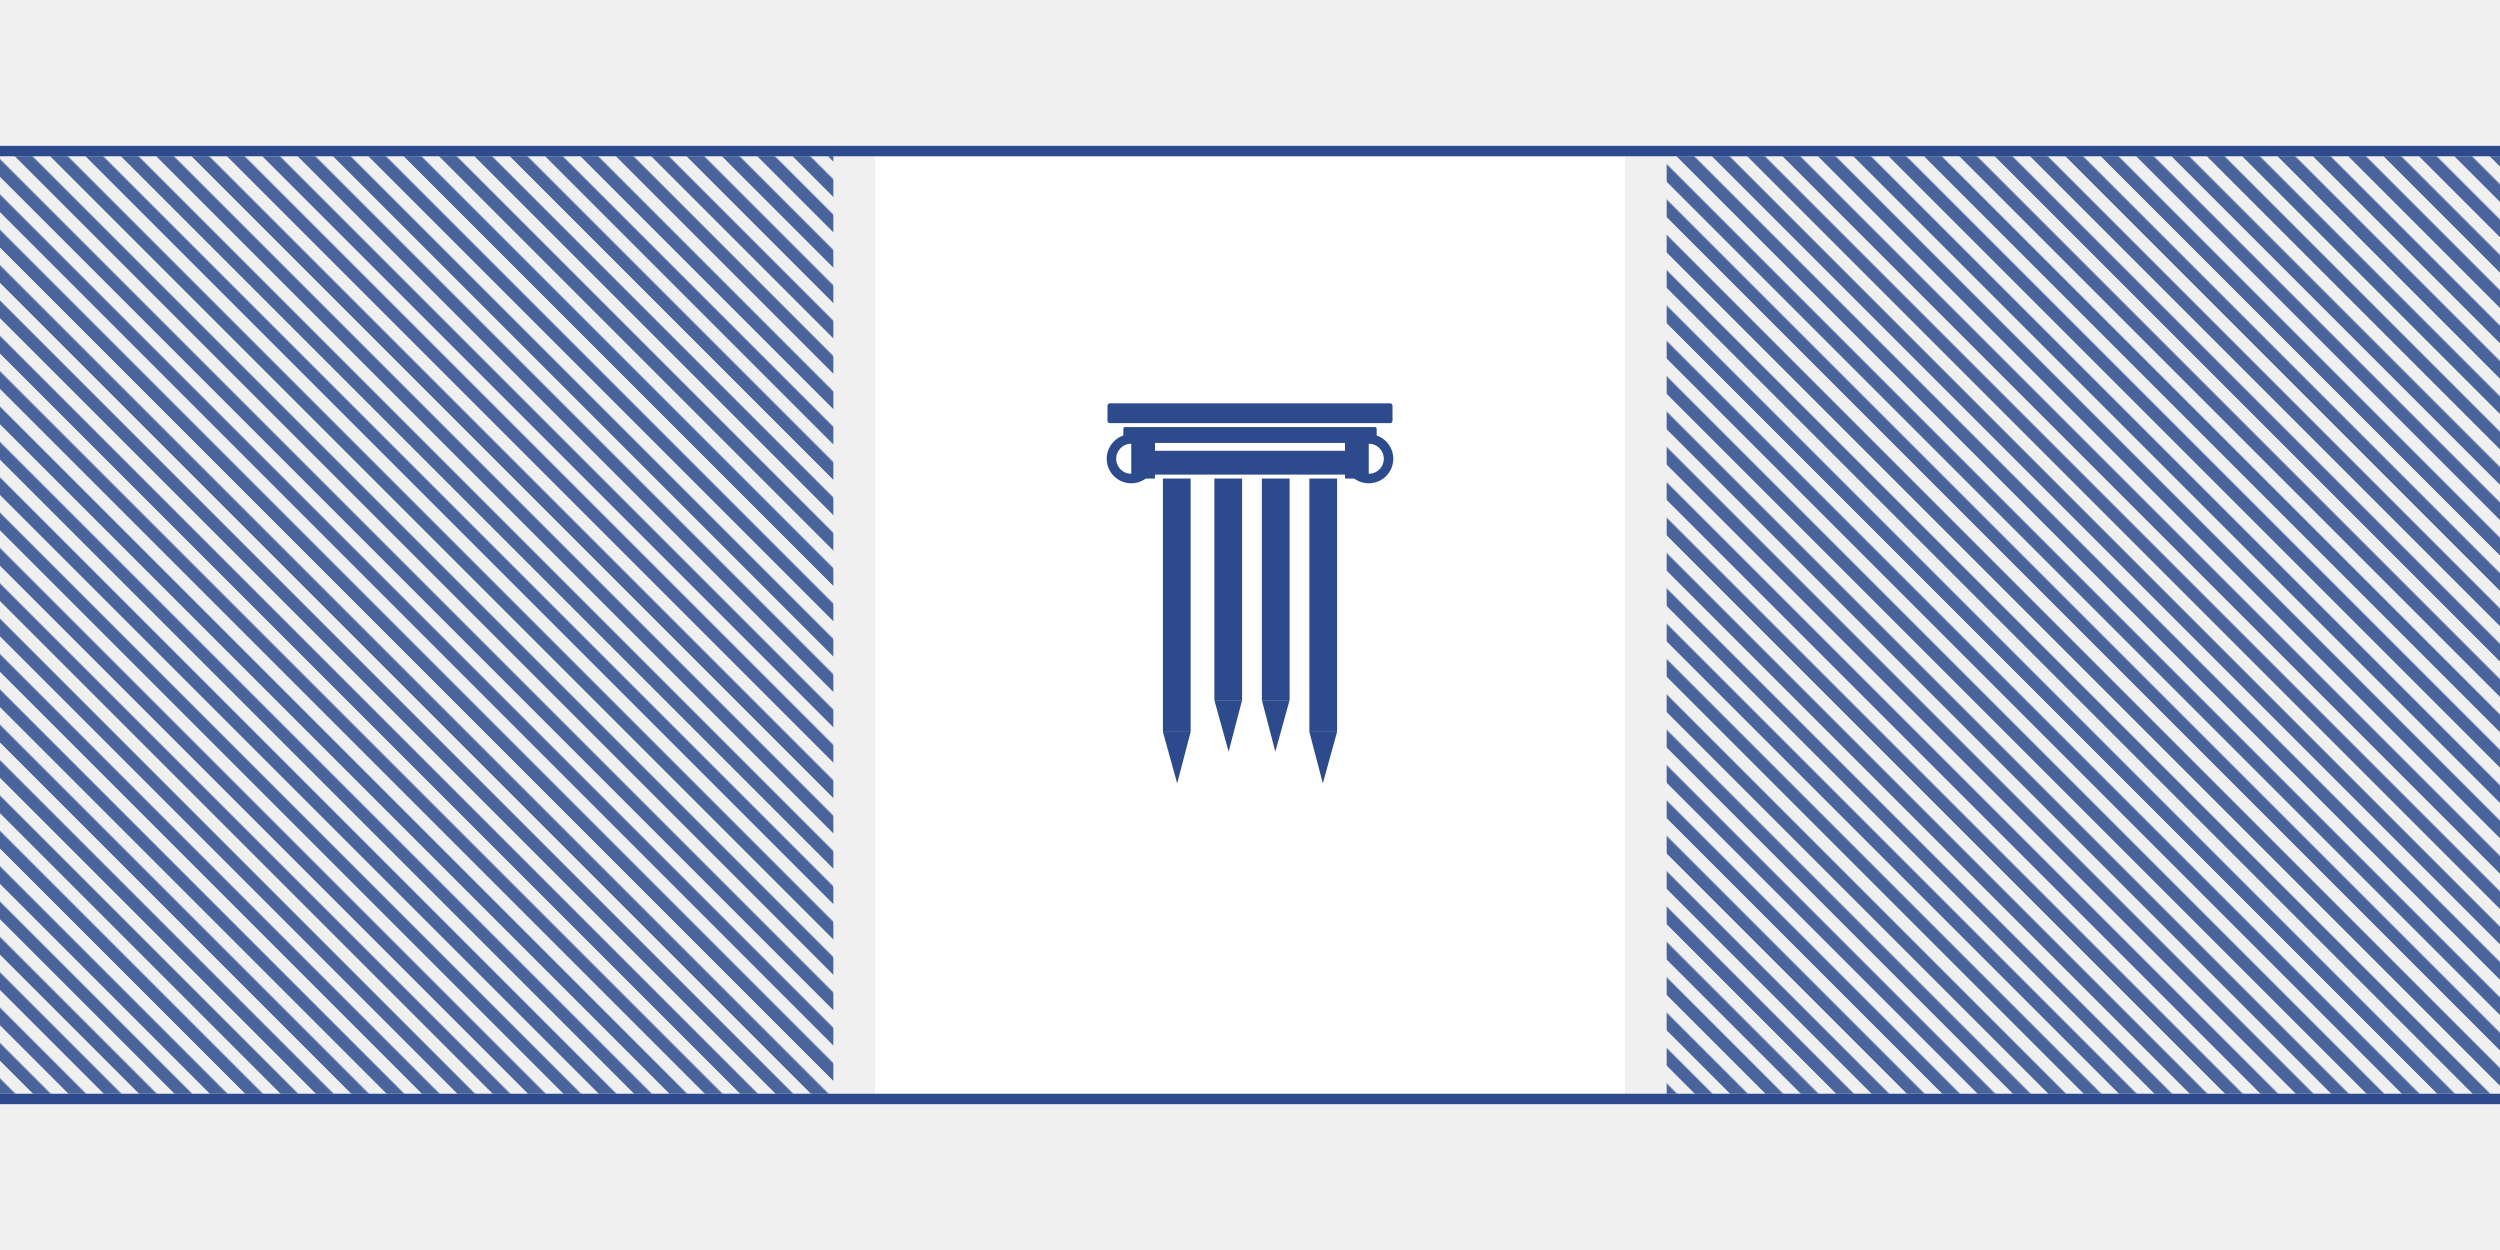
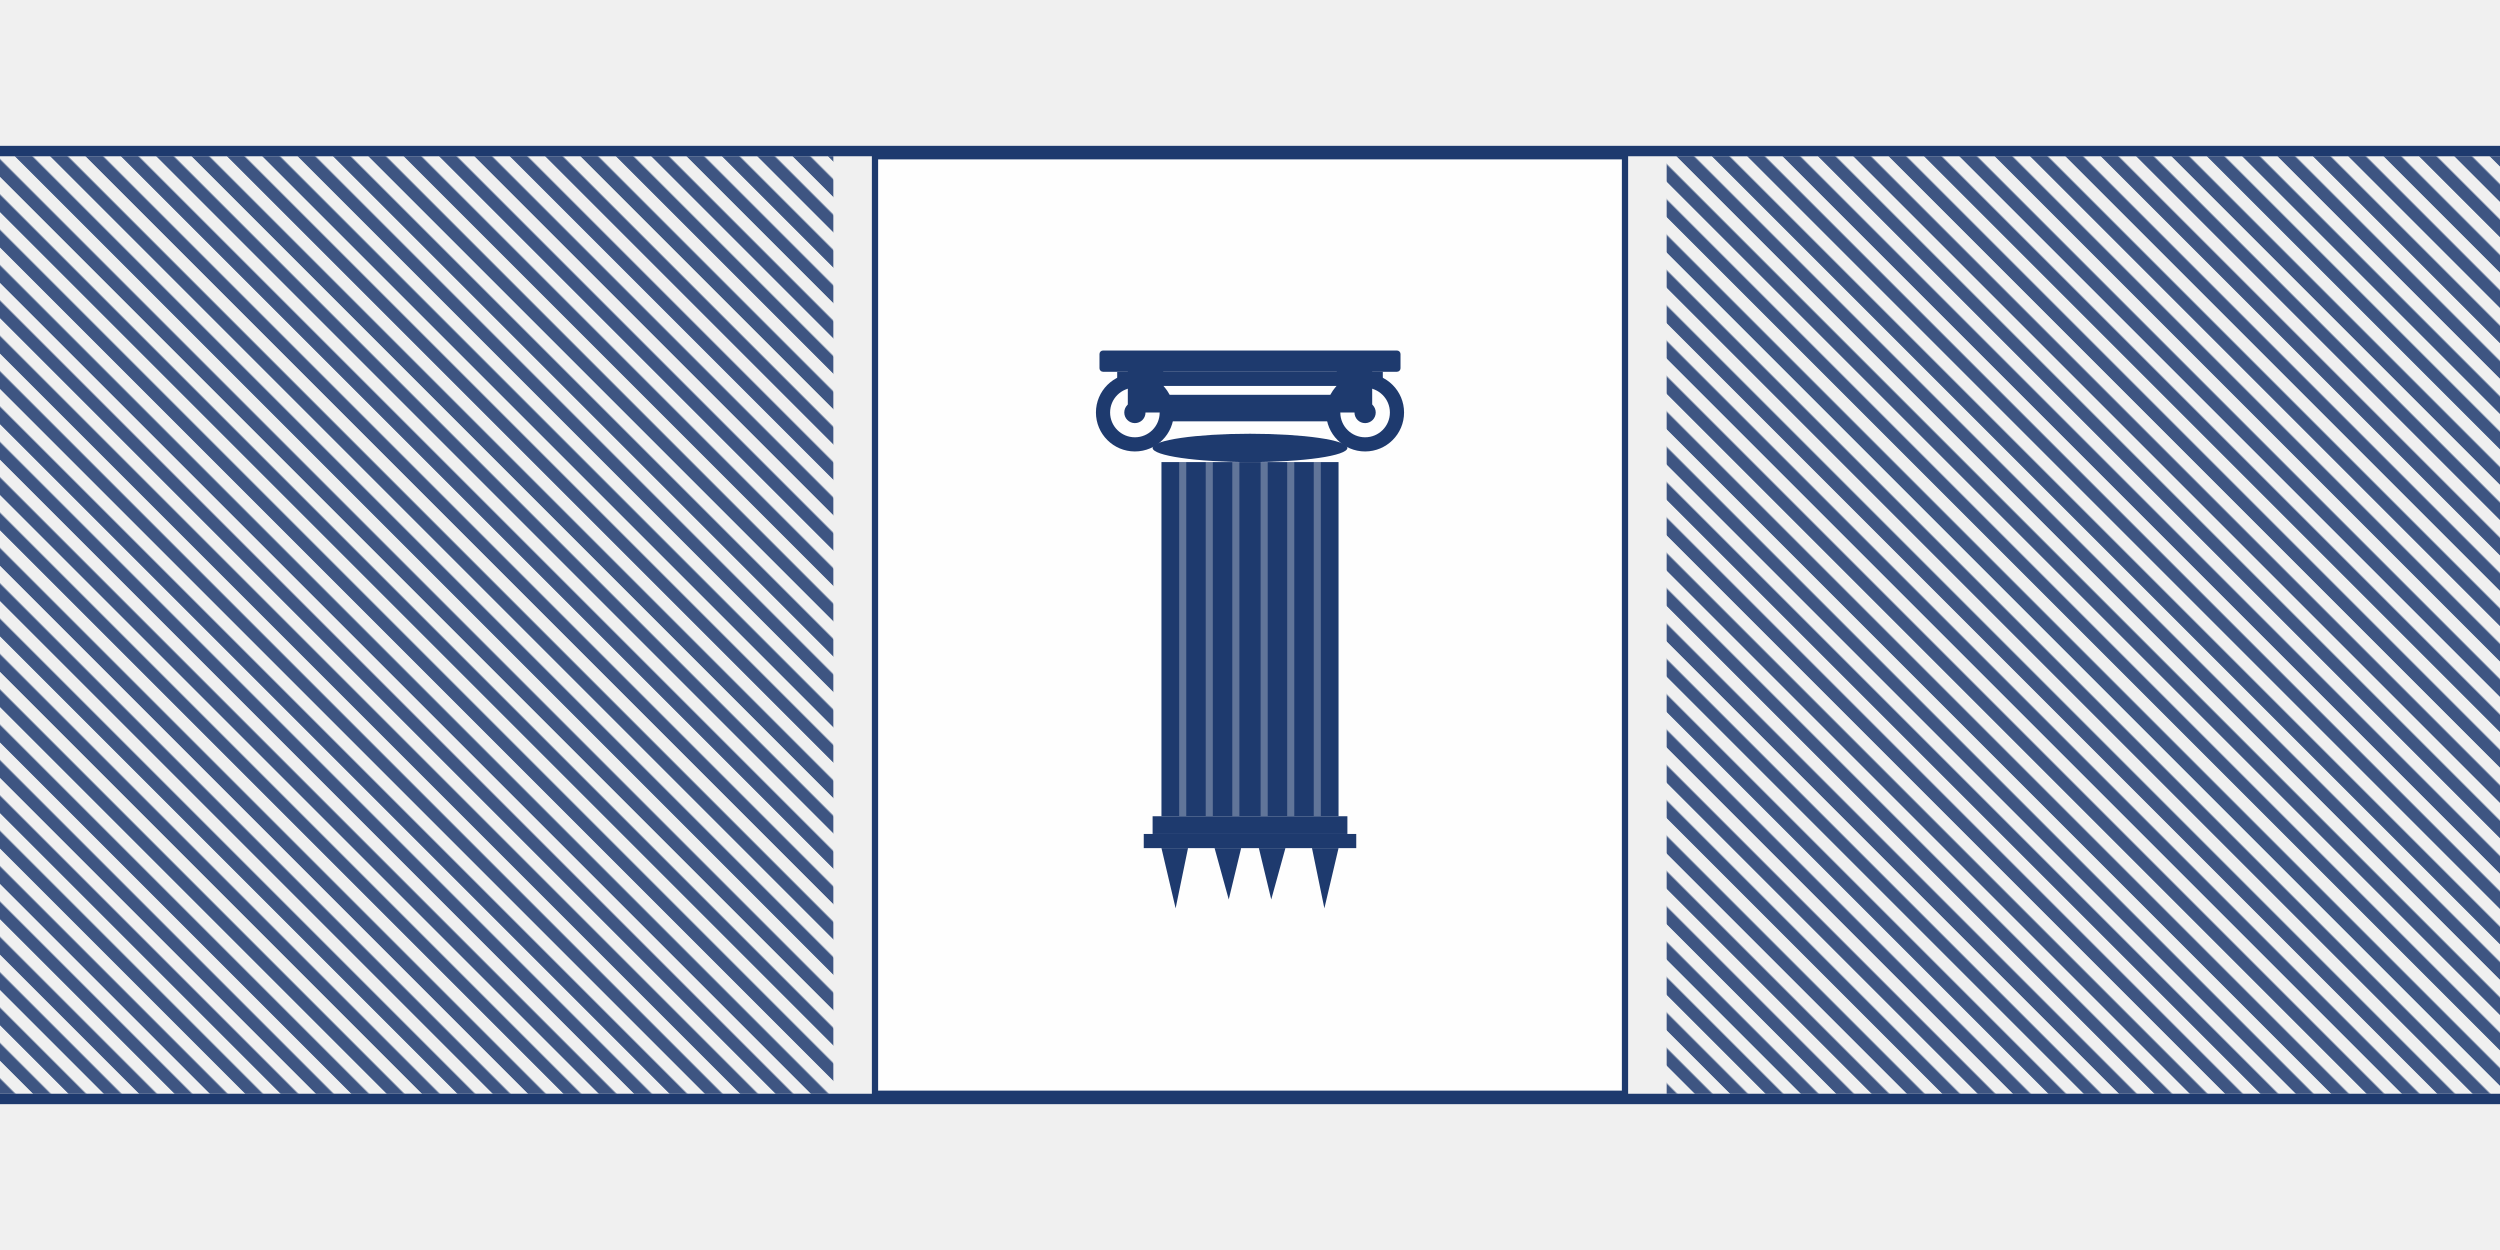
<svg xmlns="http://www.w3.org/2000/svg" viewBox="0 0 1200 600" width="1200" height="600">
  <defs>
    <pattern id="thinStripes" patternUnits="userSpaceOnUse" width="12" height="12" patternTransform="rotate(-45)">
-       <rect width="6" height="12" fill="#2c4a8c" />
+       <rect width="6" height="12" fill="#1e3a6e" />
      <rect x="6" width="6" height="12" fill="transparent" />
    </pattern>
-     <filter id="frost" x="-20%" y="-20%" width="140%" height="140%">
-       <feGaussianBlur stdDeviation="1" result="blur" />
-       <feColorMatrix type="matrix" values="1 0 0 0 0  0 1 0 0 0  0 0 1 0 0  0 0 0 0.8 0" />
-     </filter>
  </defs>
  <rect x="0" y="75" width="400" height="450" fill="url(#thinStripes)" opacity="0.85" />
-   <rect x="420" y="75" width="360" height="450" fill="white" opacity="0.9" />
-   <g transform="translate(600, 300) scale(0.38)" fill="#2c4a8c">
-     <rect x="-180" y="-280" width="360" height="25" rx="3" />
-     <rect x="-160" y="-250" width="320" height="20" rx="2" />
-     <circle cx="-150" cy="-210" r="25" fill="none" stroke="#2c4a8c" stroke-width="12" />
-     <rect x="-150" y="-235" width="30" height="50" />
-     <circle cx="150" cy="-210" r="25" fill="none" stroke="#2c4a8c" stroke-width="12" />
-     <rect x="120" y="-235" width="30" height="50" />
-     <rect x="-130" y="-220" width="260" height="30" rx="2" />
-     <rect x="-110" y="-185" width="35" height="320" />
-     <rect x="-45" y="-185" width="35" height="280" />
-     <rect x="15" y="-185" width="35" height="280" />
-     <rect x="75" y="-185" width="35" height="320" />
-     <polygon points="-110,135 -75,135 -92,200" />
-     <polygon points="-45,95 -10,95 -27,160" />
-     <polygon points="15,95 50,95 32,160" />
-     <polygon points="75,135 110,135 92,200" />
+   <rect x="420" y="75" width="360" height="450" fill="white" opacity="0.95" />
+   <rect x="420" y="75" width="360" height="450" fill="none" stroke="#1e3a6e" stroke-width="3" />
+   <g transform="translate(600, 300) scale(0.85)" fill="#1e3a6e">
+     <rect x="-85" y="-155" width="170" height="12" rx="2" />
+     <rect x="-75" y="-143" width="150" height="8" />
+     <g transform="translate(-65, -120)">
+       <circle cx="0" cy="0" r="18" fill="none" stroke="#1e3a6e" stroke-width="8" />
+       <circle cx="0" cy="0" r="6" fill="#1e3a6e" />
+       <rect x="-4" y="-25" width="20" height="25" fill="#1e3a6e" />
+     </g>
+     <g transform="translate(65, -120)">
+       <circle cx="0" cy="0" r="18" fill="none" stroke="#1e3a6e" stroke-width="8" />
+       <circle cx="0" cy="0" r="6" fill="#1e3a6e" />
+       <rect x="-16" y="-25" width="20" height="25" fill="#1e3a6e" />
+     </g>
+     <rect x="-50" y="-130" width="100" height="15" rx="3" />
+     <ellipse cx="0" cy="-100" rx="55" ry="8" />
+     <rect x="-50" y="-92" width="100" height="200" fill="#1e3a6e" />
+     <rect x="-40" y="-92" width="4" height="200" fill="white" opacity="0.3" />
+     <rect x="-25" y="-92" width="4" height="200" fill="white" opacity="0.3" />
+     <rect x="-10" y="-92" width="4" height="200" fill="white" opacity="0.3" />
+     <rect x="6" y="-92" width="4" height="200" fill="white" opacity="0.3" />
+     <rect x="21" y="-92" width="4" height="200" fill="white" opacity="0.3" />
+     <rect x="36" y="-92" width="4" height="200" fill="white" opacity="0.3" />
+     <rect x="-55" y="108" width="110" height="10" />
+     <rect x="-60" y="118" width="120" height="8" />
+     <polygon points="-50,126 -35,126 -42,160" />
+     <polygon points="-20,126 -5,126 -12,155" />
+     <polygon points="5,126 20,126 12,155" />
+     <polygon points="35,126 50,126 42,160" />
  </g>
  <rect x="800" y="75" width="400" height="450" fill="url(#thinStripes)" opacity="0.85" />
-   <rect x="0" y="70" width="1200" height="5" fill="#2c4a8c" />
-   <rect x="0" y="525" width="1200" height="5" fill="#2c4a8c" />
+   <rect x="0" y="70" width="1200" height="5" fill="#1e3a6e" />
+   <rect x="0" y="525" width="1200" height="5" fill="#1e3a6e" />
</svg>
